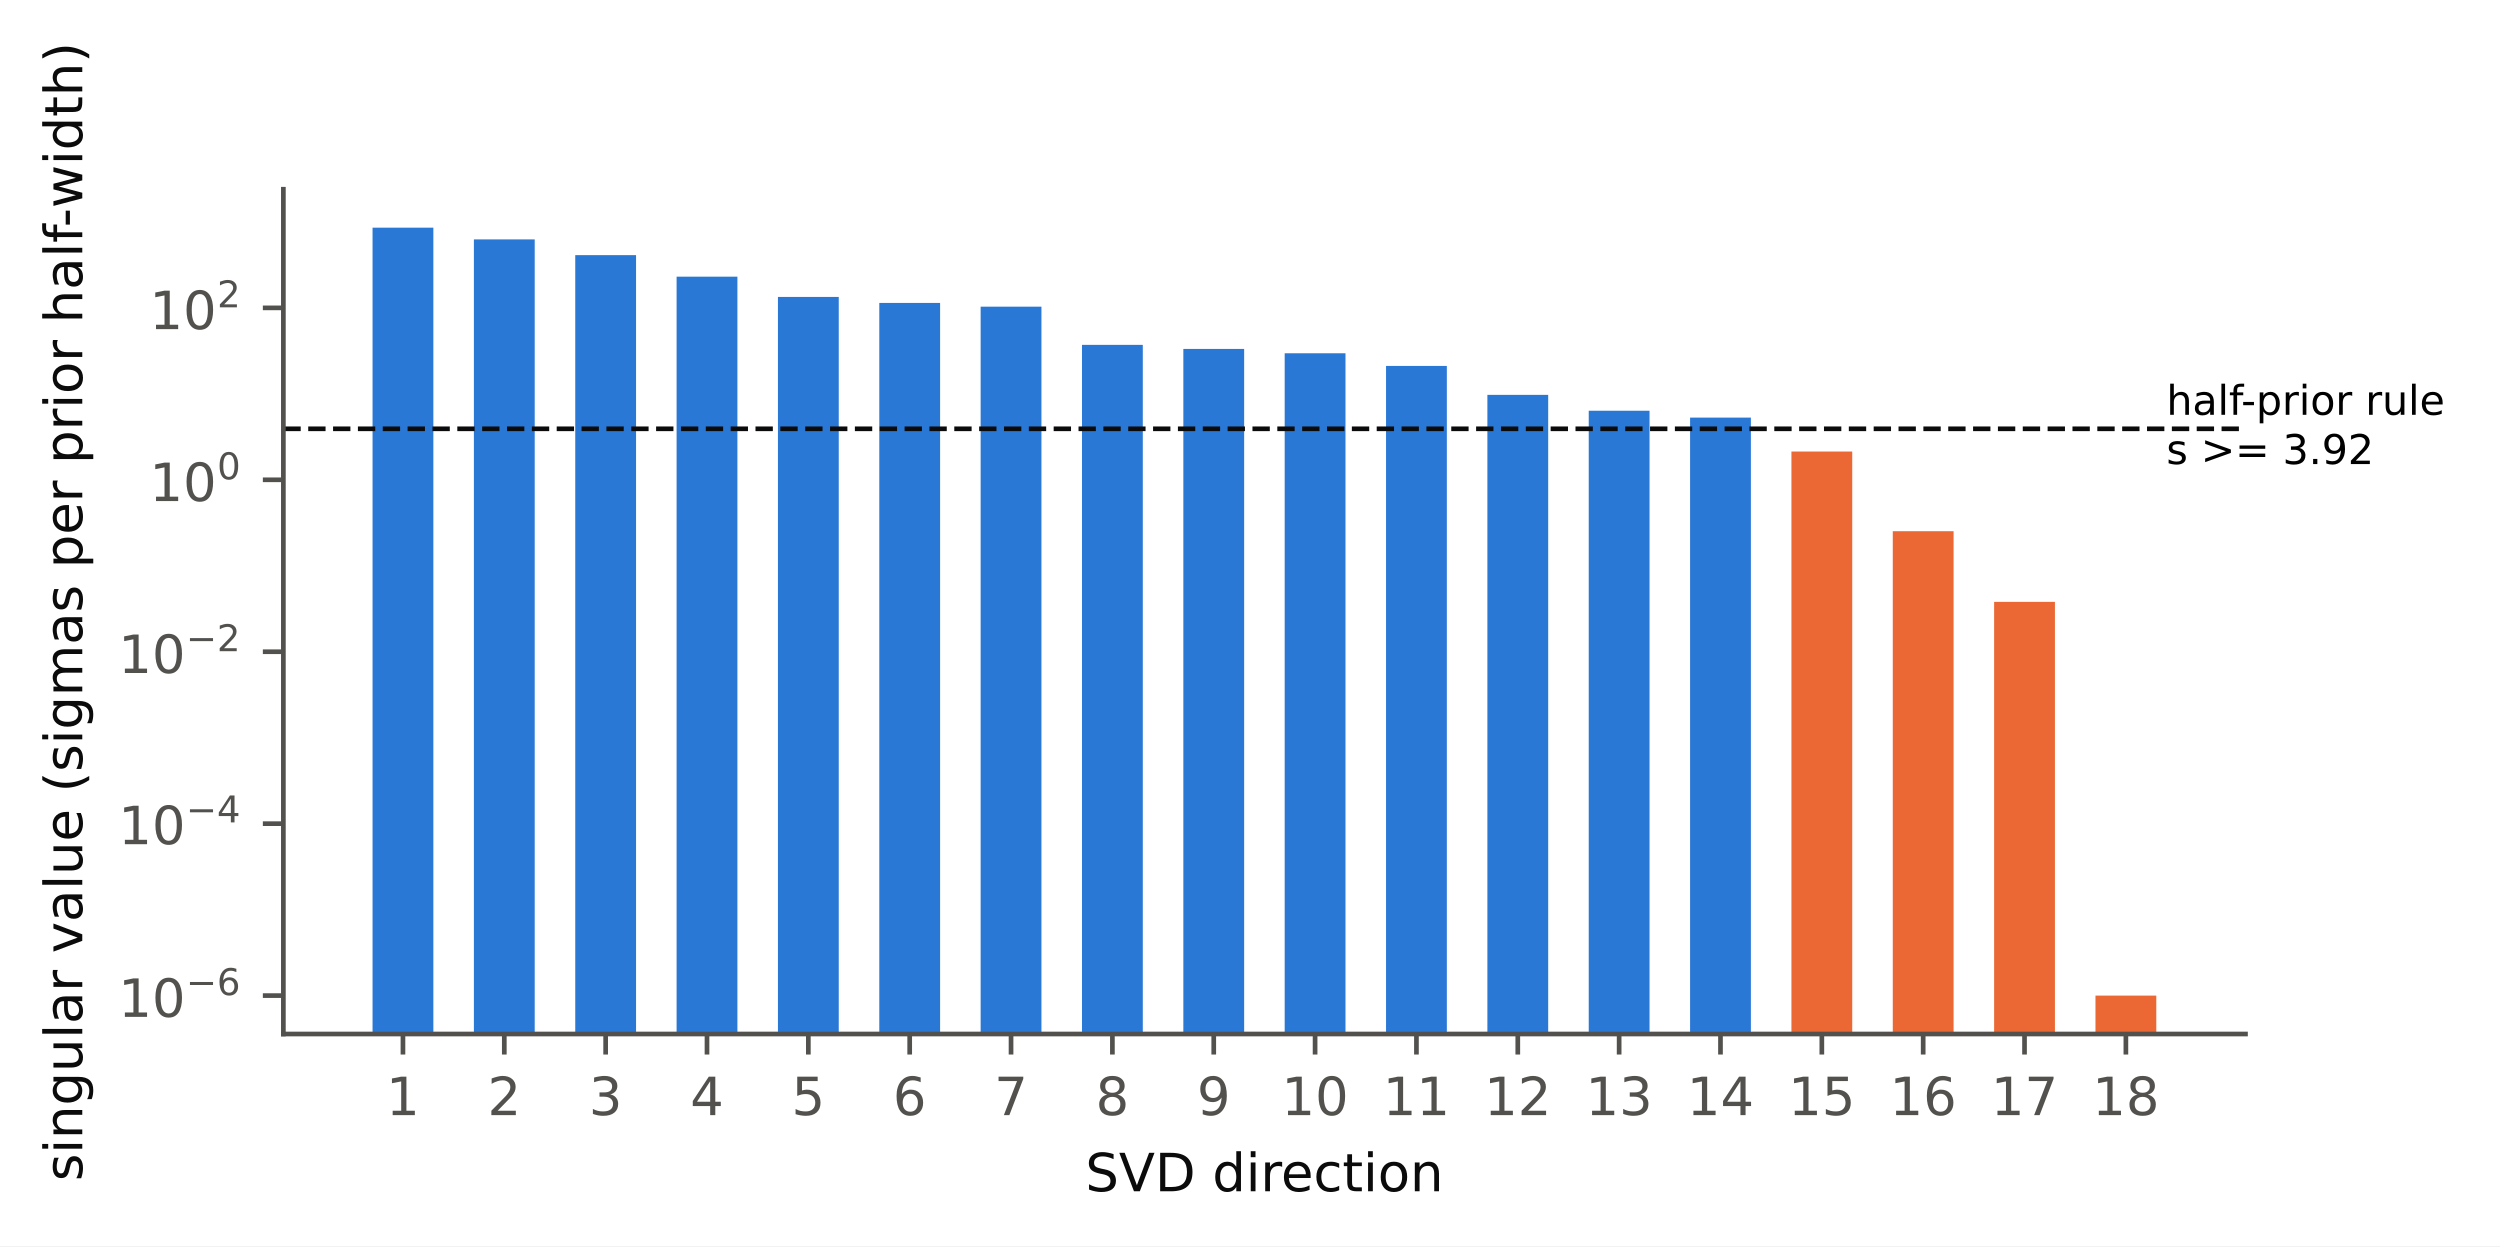
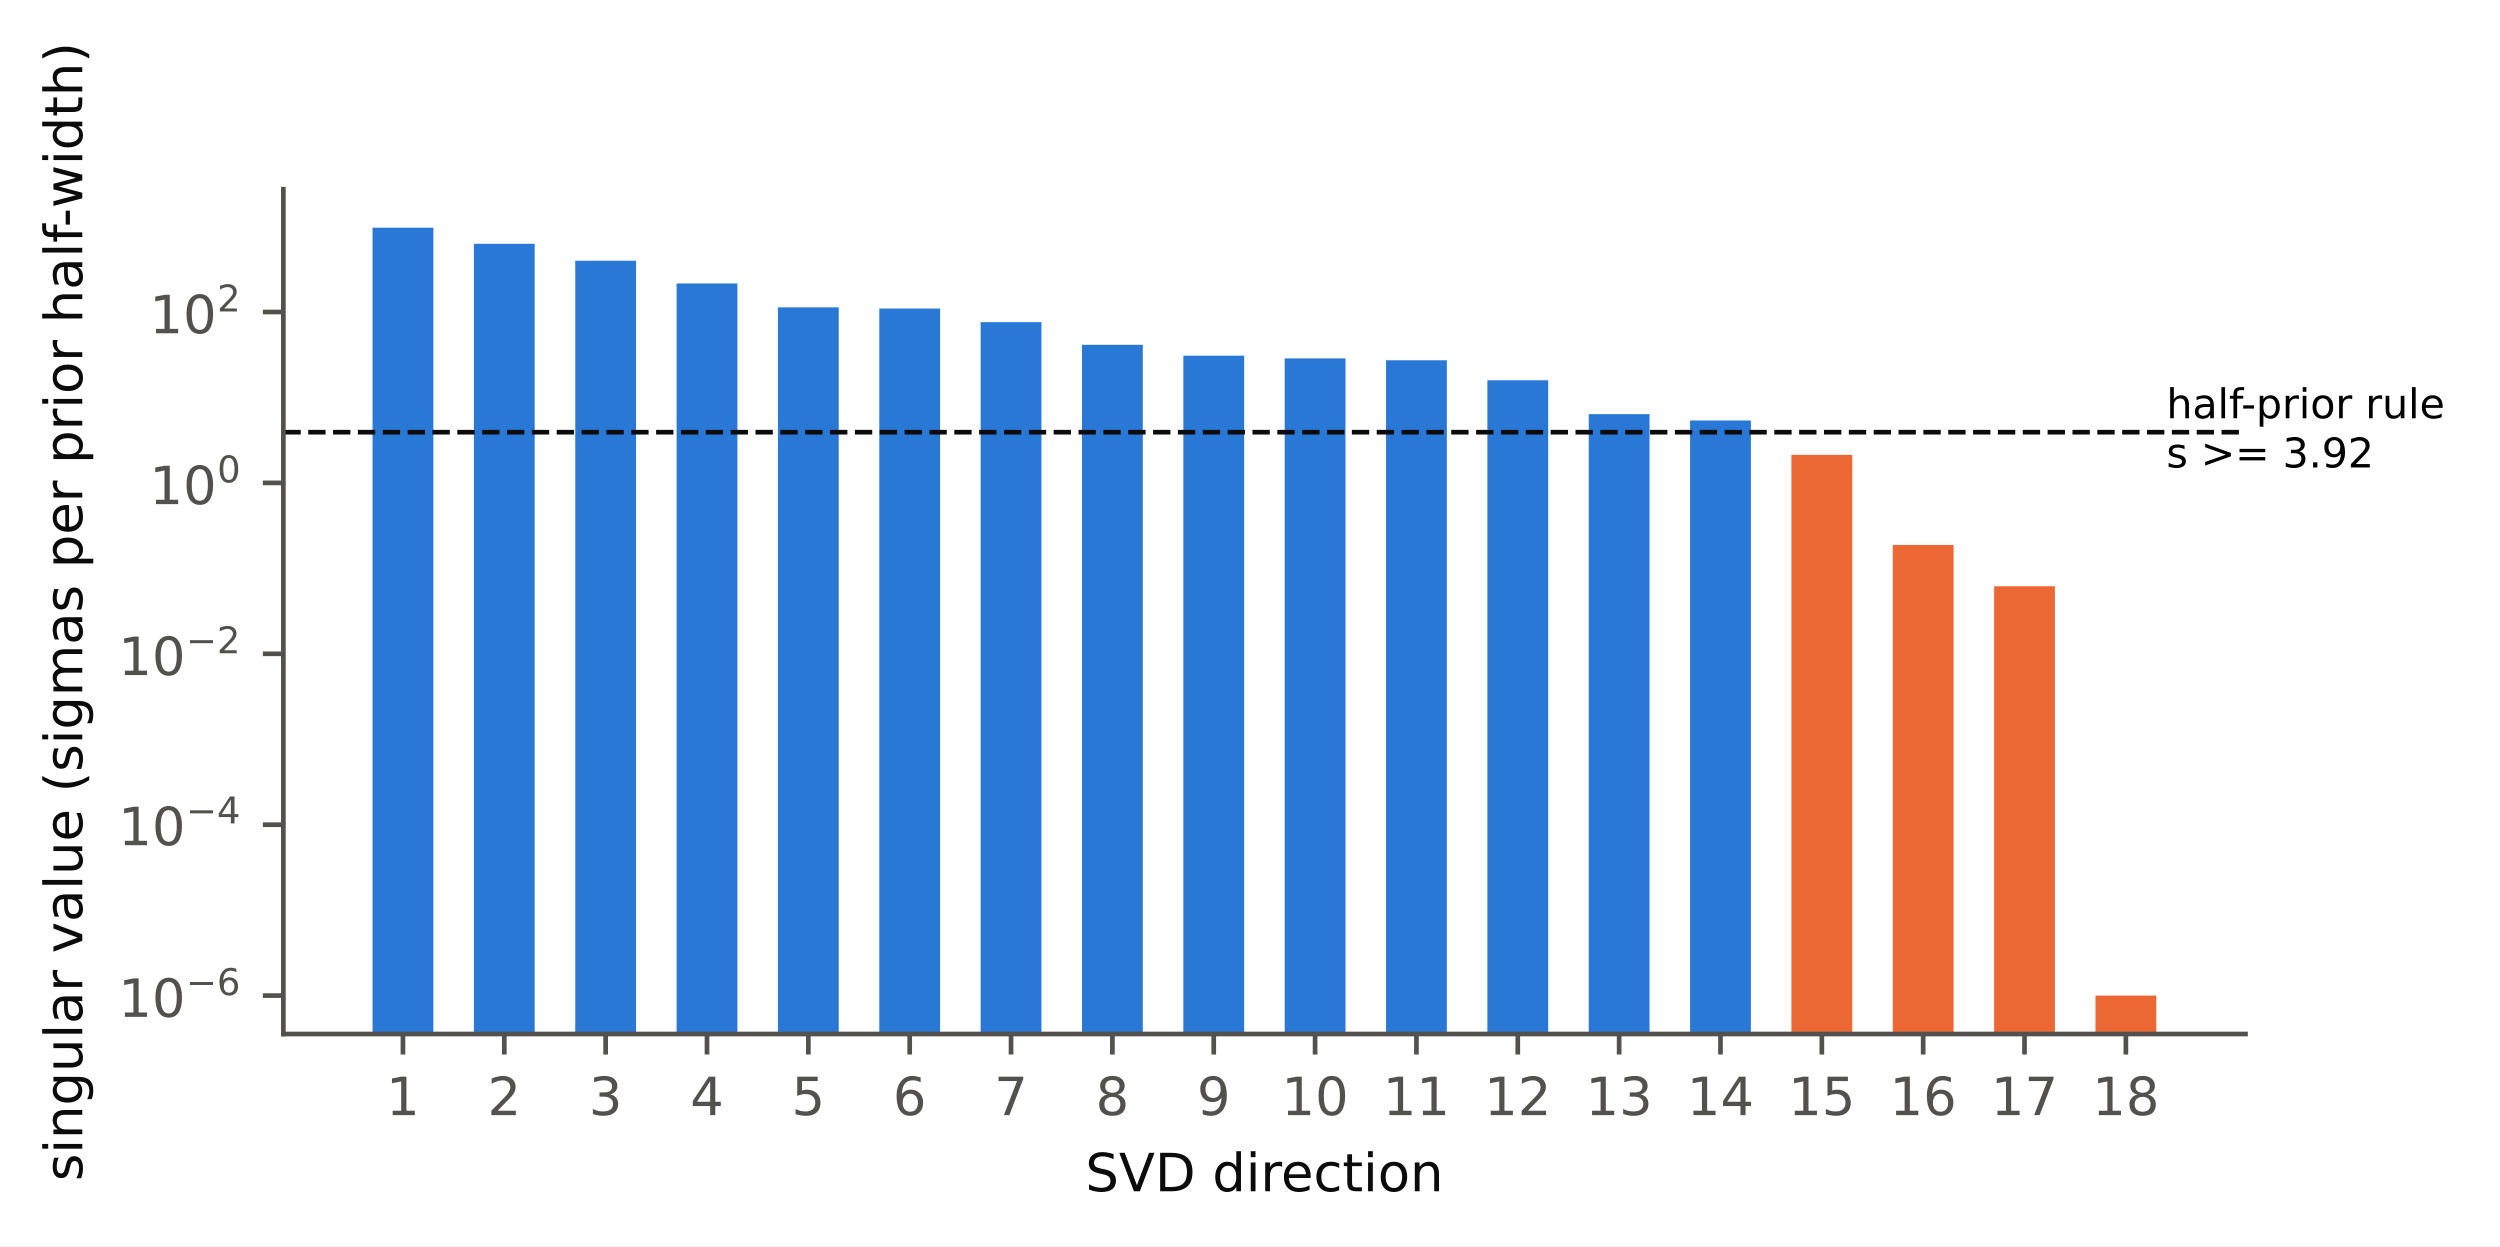
<svg xmlns="http://www.w3.org/2000/svg" xmlns:xlink="http://www.w3.org/1999/xlink" width="426.582pt" height="212.636pt" viewBox="0 0 426.582 212.636" version="1.1">
  <defs>
    <style type="text/css">*{stroke-linejoin: round; stroke-linecap: butt}</style>
  </defs>
  <g id="figure_1">
    <g id="patch_1">
      <path d="M 0 212.636  L 426.582 212.636  L 426.582 -0  L 0 -0  z " style="fill: #ffffff" />
    </g>
    <g id="axes_1">
      <g id="patch_2">
        <path d="M 48.351 176.435  L 383.151 176.435  L 383.151 32.291  L 48.351 32.291  z " style="fill: #ffffff" />
      </g>
      <g id="patch_3">
-         <path d="M 63.569 14751.028  L 73.945 14751.028  L 73.945 38.843  L 63.569 38.843  z " clip-path="url(#p82d72cedb7)" style="fill: #2a78d6" />
+         <path d="M 63.569 14663.284  L 73.945 14663.284  L 73.945 38.843  L 63.569 38.843  z " clip-path="url(#p82d72cedb7)" style="fill: #2a78d6" />
      </g>
      <g id="patch_4">
-         <path d="M 80.862 14751.028  L 91.238 14751.028  L 91.238 40.845  L 80.862 40.845  z " clip-path="url(#p82d72cedb7)" style="fill: #2a78d6" />
+         <path d="M 80.862 14663.284  L 91.238 14663.284  L 91.238 41.606  L 80.862 41.606  z " clip-path="url(#p82d72cedb7)" style="fill: #2a78d6" />
      </g>
      <g id="patch_5">
-         <path d="M 98.156 14751.028  L 108.532 14751.028  L 108.532 43.532  L 98.156 43.532  z " clip-path="url(#p82d72cedb7)" style="fill: #2a78d6" />
+         <path d="M 98.156 14663.284  L 108.532 14663.284  L 108.532 44.487  L 98.156 44.487  z " clip-path="url(#p82d72cedb7)" style="fill: #2a78d6" />
      </g>
      <g id="patch_6">
-         <path d="M 115.449 14751.028  L 125.825 14751.028  L 125.825 47.209  L 115.449 47.209  z " clip-path="url(#p82d72cedb7)" style="fill: #2a78d6" />
+         <path d="M 115.449 14663.284  L 125.825 14663.284  L 125.825 48.373  L 115.449 48.373  z " clip-path="url(#p82d72cedb7)" style="fill: #2a78d6" />
      </g>
      <g id="patch_7">
-         <path d="M 132.742 14751.028  L 143.118 14751.028  L 143.118 50.671  L 132.742 50.671  z " clip-path="url(#p82d72cedb7)" style="fill: #2a78d6" />
+         <path d="M 132.742 14663.284  L 143.118 14663.284  L 143.118 52.439  L 132.742 52.439  z " clip-path="url(#p82d72cedb7)" style="fill: #2a78d6" />
      </g>
      <g id="patch_8">
-         <path d="M 150.036 14751.028  L 160.412 14751.028  L 160.412 51.688  L 150.036 51.688  z " clip-path="url(#p82d72cedb7)" style="fill: #2a78d6" />
+         <path d="M 150.036 14663.284  L 160.412 14663.284  L 160.412 52.642  L 150.036 52.642  z " clip-path="url(#p82d72cedb7)" style="fill: #2a78d6" />
      </g>
      <g id="patch_9">
-         <path d="M 167.329 14751.028  L 177.705 14751.028  L 177.705 52.329  L 167.329 52.329  z " clip-path="url(#p82d72cedb7)" style="fill: #2a78d6" />
+         <path d="M 167.329 14663.284  L 177.705 14663.284  L 177.705 54.972  L 167.329 54.972  z " clip-path="url(#p82d72cedb7)" style="fill: #2a78d6" />
      </g>
      <g id="patch_10">
-         <path d="M 184.623 14751.028  L 194.999 14751.028  L 194.999 58.848  L 184.623 58.848  z " clip-path="url(#p82d72cedb7)" style="fill: #2a78d6" />
+         <path d="M 184.623 14663.284  L 194.999 14663.284  L 194.999 58.829  L 184.623 58.829  z " clip-path="url(#p82d72cedb7)" style="fill: #2a78d6" />
      </g>
      <g id="patch_11">
-         <path d="M 201.916 14751.028  L 212.292 14751.028  L 212.292 59.541  L 201.916 59.541  z " clip-path="url(#p82d72cedb7)" style="fill: #2a78d6" />
+         <path d="M 201.916 14663.284  L 212.292 14663.284  L 212.292 60.693  L 201.916 60.693  z " clip-path="url(#p82d72cedb7)" style="fill: #2a78d6" />
      </g>
      <g id="patch_12">
-         <path d="M 219.209 14751.028  L 229.585 14751.028  L 229.585 60.28  L 219.209 60.28  z " clip-path="url(#p82d72cedb7)" style="fill: #2a78d6" />
+         <path d="M 219.209 14663.284  L 229.585 14663.284  L 229.585 61.149  L 219.209 61.149  z " clip-path="url(#p82d72cedb7)" style="fill: #2a78d6" />
      </g>
      <g id="patch_13">
-         <path d="M 236.503 14751.028  L 246.879 14751.028  L 246.879 62.442  L 236.503 62.442  z " clip-path="url(#p82d72cedb7)" style="fill: #2a78d6" />
+         <path d="M 236.503 14663.284  L 246.879 14663.284  L 246.879 61.477  L 236.503 61.477  z " clip-path="url(#p82d72cedb7)" style="fill: #2a78d6" />
      </g>
      <g id="patch_14">
-         <path d="M 253.796 14751.028  L 264.172 14751.028  L 264.172 67.375  L 253.796 67.375  z " clip-path="url(#p82d72cedb7)" style="fill: #2a78d6" />
+         <path d="M 253.796 14663.284  L 264.172 14663.284  L 264.172 64.887  L 253.796 64.887  z " clip-path="url(#p82d72cedb7)" style="fill: #2a78d6" />
      </g>
      <g id="patch_15">
-         <path d="M 271.09 14751.028  L 281.466 14751.028  L 281.466 70.087  L 271.09 70.087  z " clip-path="url(#p82d72cedb7)" style="fill: #2a78d6" />
+         <path d="M 271.09 14663.284  L 281.466 14663.284  L 281.466 70.664  L 271.09 70.664  z " clip-path="url(#p82d72cedb7)" style="fill: #2a78d6" />
      </g>
      <g id="patch_16">
-         <path d="M 288.383 14751.028  L 298.759 14751.028  L 298.759 71.256  L 288.383 71.256  z " clip-path="url(#p82d72cedb7)" style="fill: #2a78d6" />
+         <path d="M 288.383 14663.284  L 298.759 14663.284  L 298.759 71.749  L 288.383 71.749  z " clip-path="url(#p82d72cedb7)" style="fill: #2a78d6" />
      </g>
      <g id="patch_17">
-         <path d="M 305.676 14751.028  L 316.052 14751.028  L 316.052 77.052  L 305.676 77.052  z " clip-path="url(#p82d72cedb7)" style="fill: #eb6834" />
+         <path d="M 305.676 14663.284  L 316.052 14663.284  L 316.052 77.61  L 305.676 77.61  z " clip-path="url(#p82d72cedb7)" style="fill: #eb6834" />
      </g>
      <g id="patch_18">
-         <path d="M 322.97 14751.028  L 333.346 14751.028  L 333.346 90.643  L 322.97 90.643  z " clip-path="url(#p82d72cedb7)" style="fill: #eb6834" />
+         <path d="M 322.97 14663.284  L 333.346 14663.284  L 333.346 92.98  L 322.97 92.98  z " clip-path="url(#p82d72cedb7)" style="fill: #eb6834" />
      </g>
      <g id="patch_19">
-         <path d="M 340.263 14751.028  L 350.639 14751.028  L 350.639 102.703  L 340.263 102.703  z " clip-path="url(#p82d72cedb7)" style="fill: #eb6834" />
+         <path d="M 340.263 14663.284  L 350.639 14663.284  L 350.639 100.039  L 340.263 100.039  z " clip-path="url(#p82d72cedb7)" style="fill: #eb6834" />
      </g>
      <g id="patch_20">
-         <path d="M 357.556 14751.028  L 367.933 14751.028  L 367.933 169.883  L 357.556 169.883  z " clip-path="url(#p82d72cedb7)" style="fill: #eb6834" />
+         <path d="M 357.556 14663.284  L 367.933 14663.284  L 367.933 169.883  L 357.556 169.883  z " clip-path="url(#p82d72cedb7)" style="fill: #eb6834" />
      </g>
      <g id="matplotlib.axis_1">
        <g id="xtick_1">
          <g id="line2d_1">
            <defs>
              <path id="mea197eaf9c" d="M 0 0  L 0 3.5  " style="stroke: #52514e; stroke-width: 0.8" />
            </defs>
            <g>
              <use xlink:href="#mea197eaf9c" x="68.757" y="176.435" style="fill: #52514e; stroke: #52514e; stroke-width: 0.8" />
            </g>
          </g>
          <g id="text_1">
            <text style="font-size: 9px; font-family: 'DejaVu Sans', 'Bitstream Vera Sans', 'Computer Modern Sans Serif', 'Lucida Grande', 'Verdana', 'Geneva', 'Lucid', 'Arial', 'Helvetica', 'Avant Garde', sans-serif; text-anchor: middle; fill: #52514e" x="68.757" y="190.273" transform="rotate(-0 68.7569 190.2733)">1</text>
          </g>
        </g>
        <g id="xtick_2">
          <g id="line2d_2">
            <g>
              <use xlink:href="#mea197eaf9c" x="86.05" y="176.435" style="fill: #52514e; stroke: #52514e; stroke-width: 0.8" />
            </g>
          </g>
          <g id="text_2">
            <text style="font-size: 9px; font-family: 'DejaVu Sans', 'Bitstream Vera Sans', 'Computer Modern Sans Serif', 'Lucida Grande', 'Verdana', 'Geneva', 'Lucid', 'Arial', 'Helvetica', 'Avant Garde', sans-serif; text-anchor: middle; fill: #52514e" x="86.05" y="190.273" transform="rotate(-0 86.05029 190.2733)">2</text>
          </g>
        </g>
        <g id="xtick_3">
          <g id="line2d_3">
            <g>
              <use xlink:href="#mea197eaf9c" x="103.344" y="176.435" style="fill: #52514e; stroke: #52514e; stroke-width: 0.8" />
            </g>
          </g>
          <g id="text_3">
            <text style="font-size: 9px; font-family: 'DejaVu Sans', 'Bitstream Vera Sans', 'Computer Modern Sans Serif', 'Lucida Grande', 'Verdana', 'Geneva', 'Lucid', 'Arial', 'Helvetica', 'Avant Garde', sans-serif; text-anchor: middle; fill: #52514e" x="103.344" y="190.273" transform="rotate(-0 103.3437 190.2733)">3</text>
          </g>
        </g>
        <g id="xtick_4">
          <g id="line2d_4">
            <g>
              <use xlink:href="#mea197eaf9c" x="120.637" y="176.435" style="fill: #52514e; stroke: #52514e; stroke-width: 0.8" />
            </g>
          </g>
          <g id="text_4">
            <text style="font-size: 9px; font-family: 'DejaVu Sans', 'Bitstream Vera Sans', 'Computer Modern Sans Serif', 'Lucida Grande', 'Verdana', 'Geneva', 'Lucid', 'Arial', 'Helvetica', 'Avant Garde', sans-serif; text-anchor: middle; fill: #52514e" x="120.637" y="190.273" transform="rotate(-0 120.6371 190.2733)">4</text>
          </g>
        </g>
        <g id="xtick_5">
          <g id="line2d_5">
            <g>
              <use xlink:href="#mea197eaf9c" x="137.93" y="176.435" style="fill: #52514e; stroke: #52514e; stroke-width: 0.8" />
            </g>
          </g>
          <g id="text_5">
            <text style="font-size: 9px; font-family: 'DejaVu Sans', 'Bitstream Vera Sans', 'Computer Modern Sans Serif', 'Lucida Grande', 'Verdana', 'Geneva', 'Lucid', 'Arial', 'Helvetica', 'Avant Garde', sans-serif; text-anchor: middle; fill: #52514e" x="137.93" y="190.273" transform="rotate(-0 137.9305 190.2733)">5</text>
          </g>
        </g>
        <g id="xtick_6">
          <g id="line2d_6">
            <g>
              <use xlink:href="#mea197eaf9c" x="155.224" y="176.435" style="fill: #52514e; stroke: #52514e; stroke-width: 0.8" />
            </g>
          </g>
          <g id="text_6">
            <text style="font-size: 9px; font-family: 'DejaVu Sans', 'Bitstream Vera Sans', 'Computer Modern Sans Serif', 'Lucida Grande', 'Verdana', 'Geneva', 'Lucid', 'Arial', 'Helvetica', 'Avant Garde', sans-serif; text-anchor: middle; fill: #52514e" x="155.224" y="190.273" transform="rotate(-0 155.2238 190.2733)">6</text>
          </g>
        </g>
        <g id="xtick_7">
          <g id="line2d_7">
            <g>
              <use xlink:href="#mea197eaf9c" x="172.517" y="176.435" style="fill: #52514e; stroke: #52514e; stroke-width: 0.8" />
            </g>
          </g>
          <g id="text_7">
            <text style="font-size: 9px; font-family: 'DejaVu Sans', 'Bitstream Vera Sans', 'Computer Modern Sans Serif', 'Lucida Grande', 'Verdana', 'Geneva', 'Lucid', 'Arial', 'Helvetica', 'Avant Garde', sans-serif; text-anchor: middle; fill: #52514e" x="172.517" y="190.273" transform="rotate(-0 172.5172 190.2733)">7</text>
          </g>
        </g>
        <g id="xtick_8">
          <g id="line2d_8">
            <g>
              <use xlink:href="#mea197eaf9c" x="189.811" y="176.435" style="fill: #52514e; stroke: #52514e; stroke-width: 0.8" />
            </g>
          </g>
          <g id="text_8">
            <text style="font-size: 9px; font-family: 'DejaVu Sans', 'Bitstream Vera Sans', 'Computer Modern Sans Serif', 'Lucida Grande', 'Verdana', 'Geneva', 'Lucid', 'Arial', 'Helvetica', 'Avant Garde', sans-serif; text-anchor: middle; fill: #52514e" x="189.811" y="190.273" transform="rotate(-0 189.8106 190.2733)">8</text>
          </g>
        </g>
        <g id="xtick_9">
          <g id="line2d_9">
            <g>
              <use xlink:href="#mea197eaf9c" x="207.104" y="176.435" style="fill: #52514e; stroke: #52514e; stroke-width: 0.8" />
            </g>
          </g>
          <g id="text_9">
            <text style="font-size: 9px; font-family: 'DejaVu Sans', 'Bitstream Vera Sans', 'Computer Modern Sans Serif', 'Lucida Grande', 'Verdana', 'Geneva', 'Lucid', 'Arial', 'Helvetica', 'Avant Garde', sans-serif; text-anchor: middle; fill: #52514e" x="207.104" y="190.273" transform="rotate(-0 207.104 190.2733)">9</text>
          </g>
        </g>
        <g id="xtick_10">
          <g id="line2d_10">
            <g>
              <use xlink:href="#mea197eaf9c" x="224.397" y="176.435" style="fill: #52514e; stroke: #52514e; stroke-width: 0.8" />
            </g>
          </g>
          <g id="text_10">
            <text style="font-size: 9px; font-family: 'DejaVu Sans', 'Bitstream Vera Sans', 'Computer Modern Sans Serif', 'Lucida Grande', 'Verdana', 'Geneva', 'Lucid', 'Arial', 'Helvetica', 'Avant Garde', sans-serif; text-anchor: middle; fill: #52514e" x="224.397" y="190.273" transform="rotate(-0 224.3974 190.2733)">10</text>
          </g>
        </g>
        <g id="xtick_11">
          <g id="line2d_11">
            <g>
              <use xlink:href="#mea197eaf9c" x="241.691" y="176.435" style="fill: #52514e; stroke: #52514e; stroke-width: 0.8" />
            </g>
          </g>
          <g id="text_11">
            <text style="font-size: 9px; font-family: 'DejaVu Sans', 'Bitstream Vera Sans', 'Computer Modern Sans Serif', 'Lucida Grande', 'Verdana', 'Geneva', 'Lucid', 'Arial', 'Helvetica', 'Avant Garde', sans-serif; text-anchor: middle; fill: #52514e" x="241.691" y="190.273" transform="rotate(-0 241.6908 190.2733)">11</text>
          </g>
        </g>
        <g id="xtick_12">
          <g id="line2d_12">
            <g>
              <use xlink:href="#mea197eaf9c" x="258.984" y="176.435" style="fill: #52514e; stroke: #52514e; stroke-width: 0.8" />
            </g>
          </g>
          <g id="text_12">
            <text style="font-size: 9px; font-family: 'DejaVu Sans', 'Bitstream Vera Sans', 'Computer Modern Sans Serif', 'Lucida Grande', 'Verdana', 'Geneva', 'Lucid', 'Arial', 'Helvetica', 'Avant Garde', sans-serif; text-anchor: middle; fill: #52514e" x="258.984" y="190.273" transform="rotate(-0 258.9842 190.2733)">12</text>
          </g>
        </g>
        <g id="xtick_13">
          <g id="line2d_13">
            <g>
              <use xlink:href="#mea197eaf9c" x="276.278" y="176.435" style="fill: #52514e; stroke: #52514e; stroke-width: 0.8" />
            </g>
          </g>
          <g id="text_13">
            <text style="font-size: 9px; font-family: 'DejaVu Sans', 'Bitstream Vera Sans', 'Computer Modern Sans Serif', 'Lucida Grande', 'Verdana', 'Geneva', 'Lucid', 'Arial', 'Helvetica', 'Avant Garde', sans-serif; text-anchor: middle; fill: #52514e" x="276.278" y="190.273" transform="rotate(-0 276.2776 190.2733)">13</text>
          </g>
        </g>
        <g id="xtick_14">
          <g id="line2d_14">
            <g>
              <use xlink:href="#mea197eaf9c" x="293.571" y="176.435" style="fill: #52514e; stroke: #52514e; stroke-width: 0.8" />
            </g>
          </g>
          <g id="text_14">
            <text style="font-size: 9px; font-family: 'DejaVu Sans', 'Bitstream Vera Sans', 'Computer Modern Sans Serif', 'Lucida Grande', 'Verdana', 'Geneva', 'Lucid', 'Arial', 'Helvetica', 'Avant Garde', sans-serif; text-anchor: middle; fill: #52514e" x="293.571" y="190.273" transform="rotate(-0 293.571 190.2733)">14</text>
          </g>
        </g>
        <g id="xtick_15">
          <g id="line2d_15">
            <g>
              <use xlink:href="#mea197eaf9c" x="310.864" y="176.435" style="fill: #52514e; stroke: #52514e; stroke-width: 0.8" />
            </g>
          </g>
          <g id="text_15">
            <text style="font-size: 9px; font-family: 'DejaVu Sans', 'Bitstream Vera Sans', 'Computer Modern Sans Serif', 'Lucida Grande', 'Verdana', 'Geneva', 'Lucid', 'Arial', 'Helvetica', 'Avant Garde', sans-serif; text-anchor: middle; fill: #52514e" x="310.864" y="190.273" transform="rotate(-0 310.8643 190.2733)">15</text>
          </g>
        </g>
        <g id="xtick_16">
          <g id="line2d_16">
            <g>
              <use xlink:href="#mea197eaf9c" x="328.158" y="176.435" style="fill: #52514e; stroke: #52514e; stroke-width: 0.8" />
            </g>
          </g>
          <g id="text_16">
            <text style="font-size: 9px; font-family: 'DejaVu Sans', 'Bitstream Vera Sans', 'Computer Modern Sans Serif', 'Lucida Grande', 'Verdana', 'Geneva', 'Lucid', 'Arial', 'Helvetica', 'Avant Garde', sans-serif; text-anchor: middle; fill: #52514e" x="328.158" y="190.273" transform="rotate(-0 328.1577 190.2733)">16</text>
          </g>
        </g>
        <g id="xtick_17">
          <g id="line2d_17">
            <g>
              <use xlink:href="#mea197eaf9c" x="345.451" y="176.435" style="fill: #52514e; stroke: #52514e; stroke-width: 0.8" />
            </g>
          </g>
          <g id="text_17">
            <text style="font-size: 9px; font-family: 'DejaVu Sans', 'Bitstream Vera Sans', 'Computer Modern Sans Serif', 'Lucida Grande', 'Verdana', 'Geneva', 'Lucid', 'Arial', 'Helvetica', 'Avant Garde', sans-serif; text-anchor: middle; fill: #52514e" x="345.451" y="190.273" transform="rotate(-0 345.4511 190.2733)">17</text>
          </g>
        </g>
        <g id="xtick_18">
          <g id="line2d_18">
            <g>
              <use xlink:href="#mea197eaf9c" x="362.745" y="176.435" style="fill: #52514e; stroke: #52514e; stroke-width: 0.8" />
            </g>
          </g>
          <g id="text_18">
            <text style="font-size: 9px; font-family: 'DejaVu Sans', 'Bitstream Vera Sans', 'Computer Modern Sans Serif', 'Lucida Grande', 'Verdana', 'Geneva', 'Lucid', 'Arial', 'Helvetica', 'Avant Garde', sans-serif; text-anchor: middle; fill: #52514e" x="362.745" y="190.273" transform="rotate(-0 362.7445 190.2733)">18</text>
          </g>
        </g>
        <g id="text_19">
          <text style="font-size: 9px; font-family: 'DejaVu Sans', 'Bitstream Vera Sans', 'Computer Modern Sans Serif', 'Lucida Grande', 'Verdana', 'Geneva', 'Lucid', 'Arial', 'Helvetica', 'Avant Garde', sans-serif; text-anchor: middle; fill: #0b0b0b" x="215.751" y="203.274" transform="rotate(-0 215.7507 203.274)">SVD direction</text>
        </g>
      </g>
      <g id="matplotlib.axis_2">
        <g id="ytick_1">
          <g id="line2d_19">
            <defs>
              <path id="m9e3dfb3ebb" d="M 0 0  L -3.5 0  " style="stroke: #52514e; stroke-width: 0.8" />
            </defs>
            <g>
              <use xlink:href="#m9e3dfb3ebb" x="48.351" y="169.883" style="fill: #52514e; stroke: #52514e; stroke-width: 0.8" />
            </g>
          </g>
          <g id="text_20">
            <g style="fill: #52514e" transform="translate(20.2007 174.1134)">
              <text>
                <tspan x="0" y="-0.602" style="font-size: 9px; font-family: 'DejaVu Sans'; fill: #52514e">1</tspan>
                <tspan x="5.726" y="-0.602" style="font-size: 9px; font-family: 'DejaVu Sans'; fill: #52514e">0</tspan>
                <tspan x="11.538" y="-4.319" style="font-size: 6.3px; font-family: 'DejaVu Sans'; fill: #52514e">−</tspan>
                <tspan x="16.817" y="-4.319" style="font-size: 6.3px; font-family: 'DejaVu Sans'; fill: #52514e">6</tspan>
              </text>
            </g>
          </g>
        </g>
        <g id="ytick_2">
          <g id="line2d_20">
            <g>
-               <use xlink:href="#m9e3dfb3ebb" x="48.351" y="140.545" style="fill: #52514e; stroke: #52514e; stroke-width: 0.8" />
+               <use xlink:href="#m9e3dfb3ebb" x="48.351" y="140.722" style="fill: #52514e; stroke: #52514e; stroke-width: 0.8" />
            </g>
          </g>
          <g id="text_21">
-             <g style="fill: #52514e" transform="translate(20.2007 144.7301)">
+             <g style="fill: #52514e" transform="translate(20.2007 144.9067)">
              <text>
                <tspan x="0" y="-0.689" style="font-size: 9px; font-family: 'DejaVu Sans'; fill: #52514e">1</tspan>
                <tspan x="5.726" y="-0.689" style="font-size: 9px; font-family: 'DejaVu Sans'; fill: #52514e">0</tspan>
                <tspan x="11.538" y="-4.406" style="font-size: 6.3px; font-family: 'DejaVu Sans'; fill: #52514e">−</tspan>
                <tspan x="16.817" y="-4.406" style="font-size: 6.3px; font-family: 'DejaVu Sans'; fill: #52514e">4</tspan>
              </text>
            </g>
          </g>
        </g>
        <g id="ytick_3">
          <g id="line2d_21">
            <g>
-               <use xlink:href="#m9e3dfb3ebb" x="48.351" y="111.207" style="fill: #52514e; stroke: #52514e; stroke-width: 0.8" />
+               <use xlink:href="#m9e3dfb3ebb" x="48.351" y="111.56" style="fill: #52514e; stroke: #52514e; stroke-width: 0.8" />
            </g>
          </g>
          <g id="text_22">
-             <g style="fill: #52514e" transform="translate(20.2007 115.4368)">
+             <g style="fill: #52514e" transform="translate(20.2007 115.7899)">
              <text>
                <tspan x="0" y="-0.602" style="font-size: 9px; font-family: 'DejaVu Sans'; fill: #52514e">1</tspan>
                <tspan x="5.726" y="-0.602" style="font-size: 9px; font-family: 'DejaVu Sans'; fill: #52514e">0</tspan>
                <tspan x="11.538" y="-4.319" style="font-size: 6.3px; font-family: 'DejaVu Sans'; fill: #52514e">−</tspan>
                <tspan x="16.817" y="-4.319" style="font-size: 6.3px; font-family: 'DejaVu Sans'; fill: #52514e">2</tspan>
              </text>
            </g>
          </g>
        </g>
        <g id="ytick_4">
          <g id="line2d_22">
            <g>
-               <use xlink:href="#m9e3dfb3ebb" x="48.351" y="81.868" style="fill: #52514e; stroke: #52514e; stroke-width: 0.8" />
+               <use xlink:href="#m9e3dfb3ebb" x="48.351" y="82.398" style="fill: #52514e; stroke: #52514e; stroke-width: 0.8" />
            </g>
          </g>
          <g id="text_23">
-             <g style="fill: #52514e" transform="translate(25.5107 86.09848)">
+             <g style="fill: #52514e" transform="translate(25.5107 86.62812)">
              <text>
                <tspan x="0" y="-0.602" style="font-size: 9px; font-family: 'DejaVu Sans'; fill: #52514e">1</tspan>
                <tspan x="5.726" y="-0.602" style="font-size: 9px; font-family: 'DejaVu Sans'; fill: #52514e">0</tspan>
                <tspan x="11.538" y="-4.319" style="font-size: 6.3px; font-family: 'DejaVu Sans'; fill: #52514e">0</tspan>
              </text>
            </g>
          </g>
        </g>
        <g id="ytick_5">
          <g id="line2d_23">
            <g>
-               <use xlink:href="#m9e3dfb3ebb" x="48.351" y="52.53" style="fill: #52514e; stroke: #52514e; stroke-width: 0.8" />
+               <use xlink:href="#m9e3dfb3ebb" x="48.351" y="53.236" style="fill: #52514e; stroke: #52514e; stroke-width: 0.8" />
            </g>
          </g>
          <g id="text_24">
-             <g style="fill: #52514e" transform="translate(25.5107 56.76016)">
+             <g style="fill: #52514e" transform="translate(25.5107 57.46635)">
              <text>
                <tspan x="0" y="-0.602" style="font-size: 9px; font-family: 'DejaVu Sans'; fill: #52514e">1</tspan>
                <tspan x="5.726" y="-0.602" style="font-size: 9px; font-family: 'DejaVu Sans'; fill: #52514e">0</tspan>
                <tspan x="11.538" y="-4.319" style="font-size: 6.3px; font-family: 'DejaVu Sans'; fill: #52514e">2</tspan>
              </text>
            </g>
          </g>
        </g>
        <g id="text_25">
          <text style="font-size: 9px; font-family: 'DejaVu Sans', 'Bitstream Vera Sans', 'Computer Modern Sans Serif', 'Lucida Grande', 'Verdana', 'Geneva', 'Lucid', 'Arial', 'Helvetica', 'Avant Garde', sans-serif; text-anchor: middle; fill: #0b0b0b" x="14.039" y="104.363" transform="rotate(-90 14.03859 104.3634)">singular value (sigmas per prior half-width)</text>
        </g>
      </g>
      <g id="line2d_24">
-         <path d="M 48.351 73.166  L 383.151 73.166  " clip-path="url(#p82d72cedb7)" style="fill: none; stroke-dasharray: 2.96,1.28; stroke-dashoffset: 0; stroke: #0b0b0b; stroke-width: 0.8" />
+         <path d="M 48.351 73.748  L 383.151 73.748  " clip-path="url(#p82d72cedb7)" style="fill: none; stroke-dasharray: 2.96,1.28; stroke-dashoffset: 0; stroke: #0b0b0b; stroke-width: 0.8" />
      </g>
      <g id="patch_21">
        <path d="M 48.351 176.435  L 48.351 32.291  " style="fill: none; stroke: #52514e; stroke-width: 0.8; stroke-linejoin: miter; stroke-linecap: square" />
      </g>
      <g id="patch_22">
        <path d="M 48.351 176.435  L 383.151 176.435  " style="fill: none; stroke: #52514e; stroke-width: 0.8; stroke-linejoin: miter; stroke-linecap: square" />
      </g>
      <g id="text_26">
-         <text style="font-size: 7px; font-family: 'DejaVu Sans', 'Bitstream Vera Sans', 'Computer Modern Sans Serif', 'Lucida Grande', 'Verdana', 'Geneva', 'Lucid', 'Arial', 'Helvetica', 'Avant Garde', sans-serif" transform="translate(369.6619 70.78354)"> half-prior rule</text>
-         <text style="font-size: 7px; font-family: 'DejaVu Sans', 'Bitstream Vera Sans', 'Computer Modern Sans Serif', 'Lucida Grande', 'Verdana', 'Geneva', 'Lucid', 'Arial', 'Helvetica', 'Avant Garde', sans-serif" transform="translate(369.6619 79.18491)"> s &gt;= 3.92</text>
+         <text style="font-size: 7px; font-family: 'DejaVu Sans', 'Bitstream Vera Sans', 'Computer Modern Sans Serif', 'Lucida Grande', 'Verdana', 'Geneva', 'Lucid', 'Arial', 'Helvetica', 'Avant Garde', sans-serif" transform="translate(369.6619 71.36555)"> half-prior rule</text>
+         <text style="font-size: 7px; font-family: 'DejaVu Sans', 'Bitstream Vera Sans', 'Computer Modern Sans Serif', 'Lucida Grande', 'Verdana', 'Geneva', 'Lucid', 'Arial', 'Helvetica', 'Avant Garde', sans-serif" transform="translate(369.6619 79.76692)"> s &gt;= 3.92</text>
      </g>
    </g>
  </g>
  <defs>
    <clipPath id="p82d72cedb7">
      <rect x="48.351" y="32.291" width="334.8" height="144.144" />
    </clipPath>
  </defs>
</svg>
